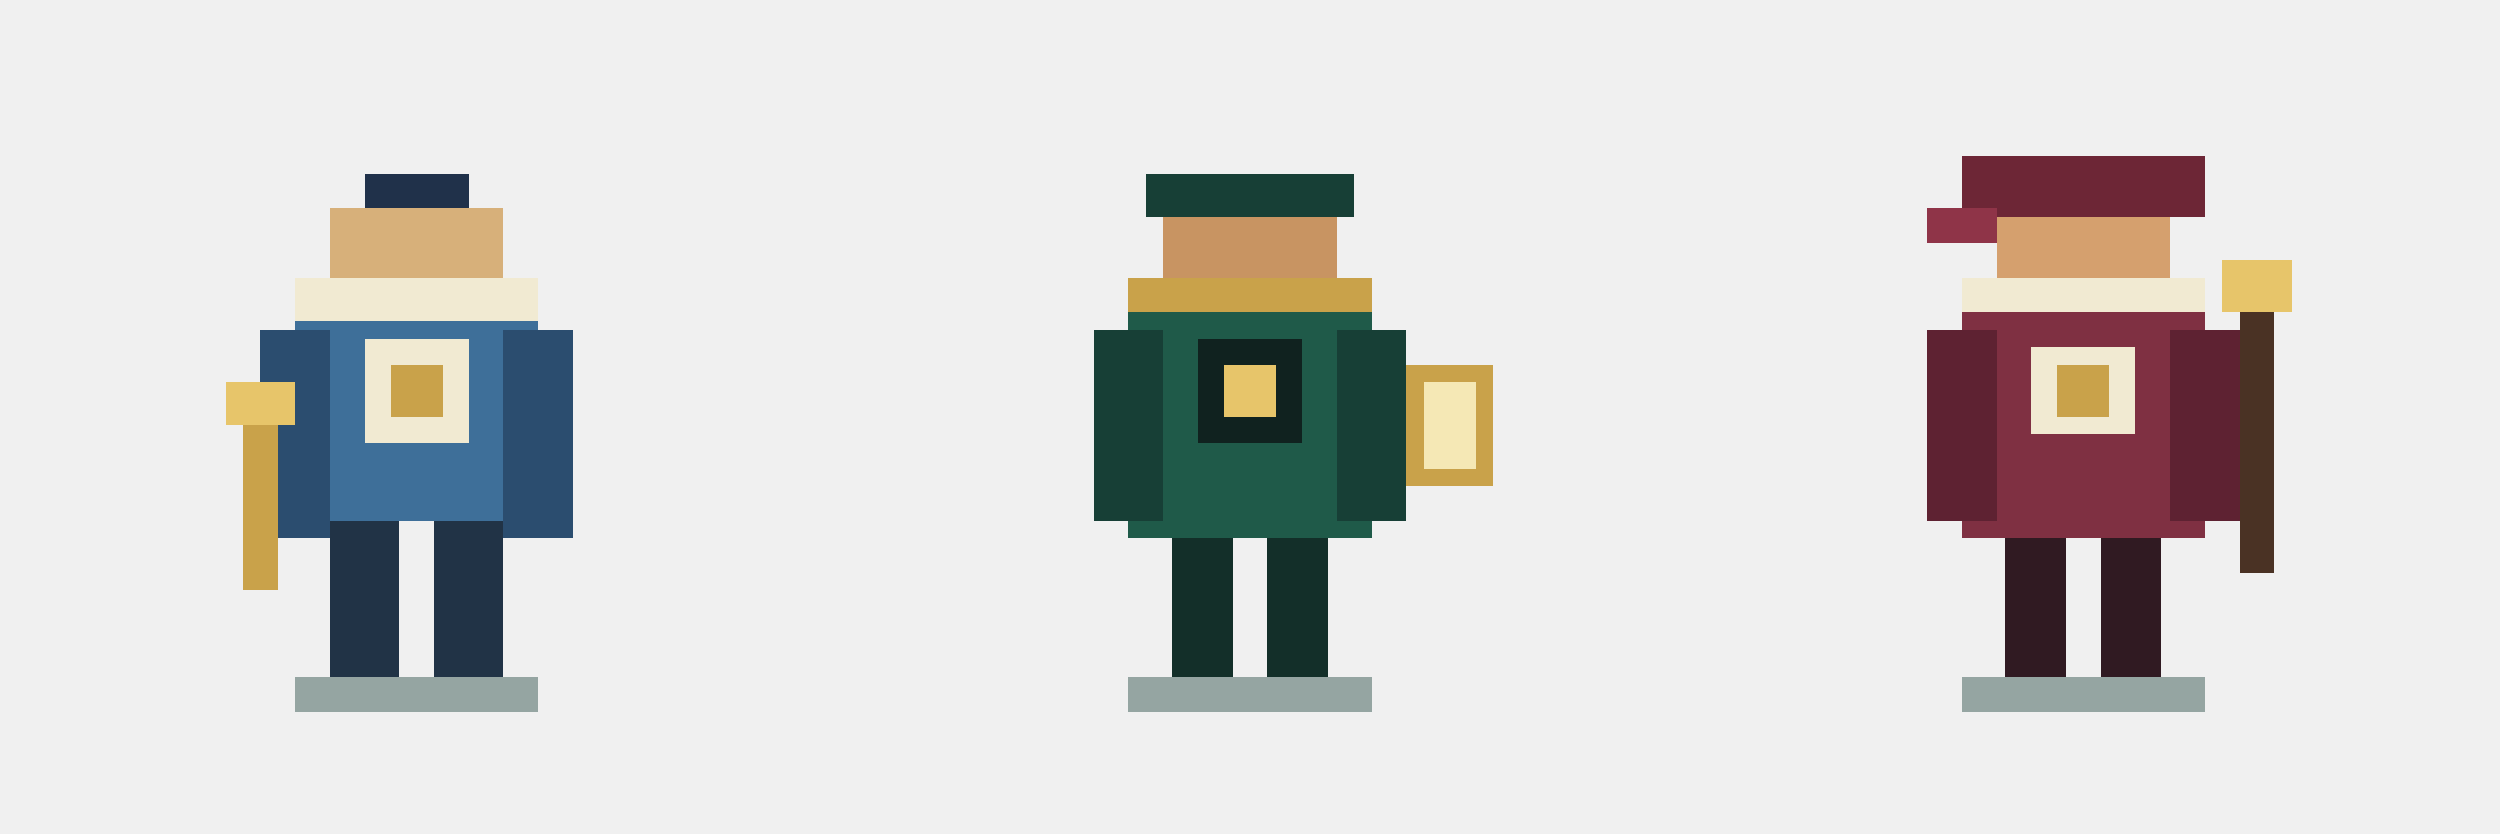
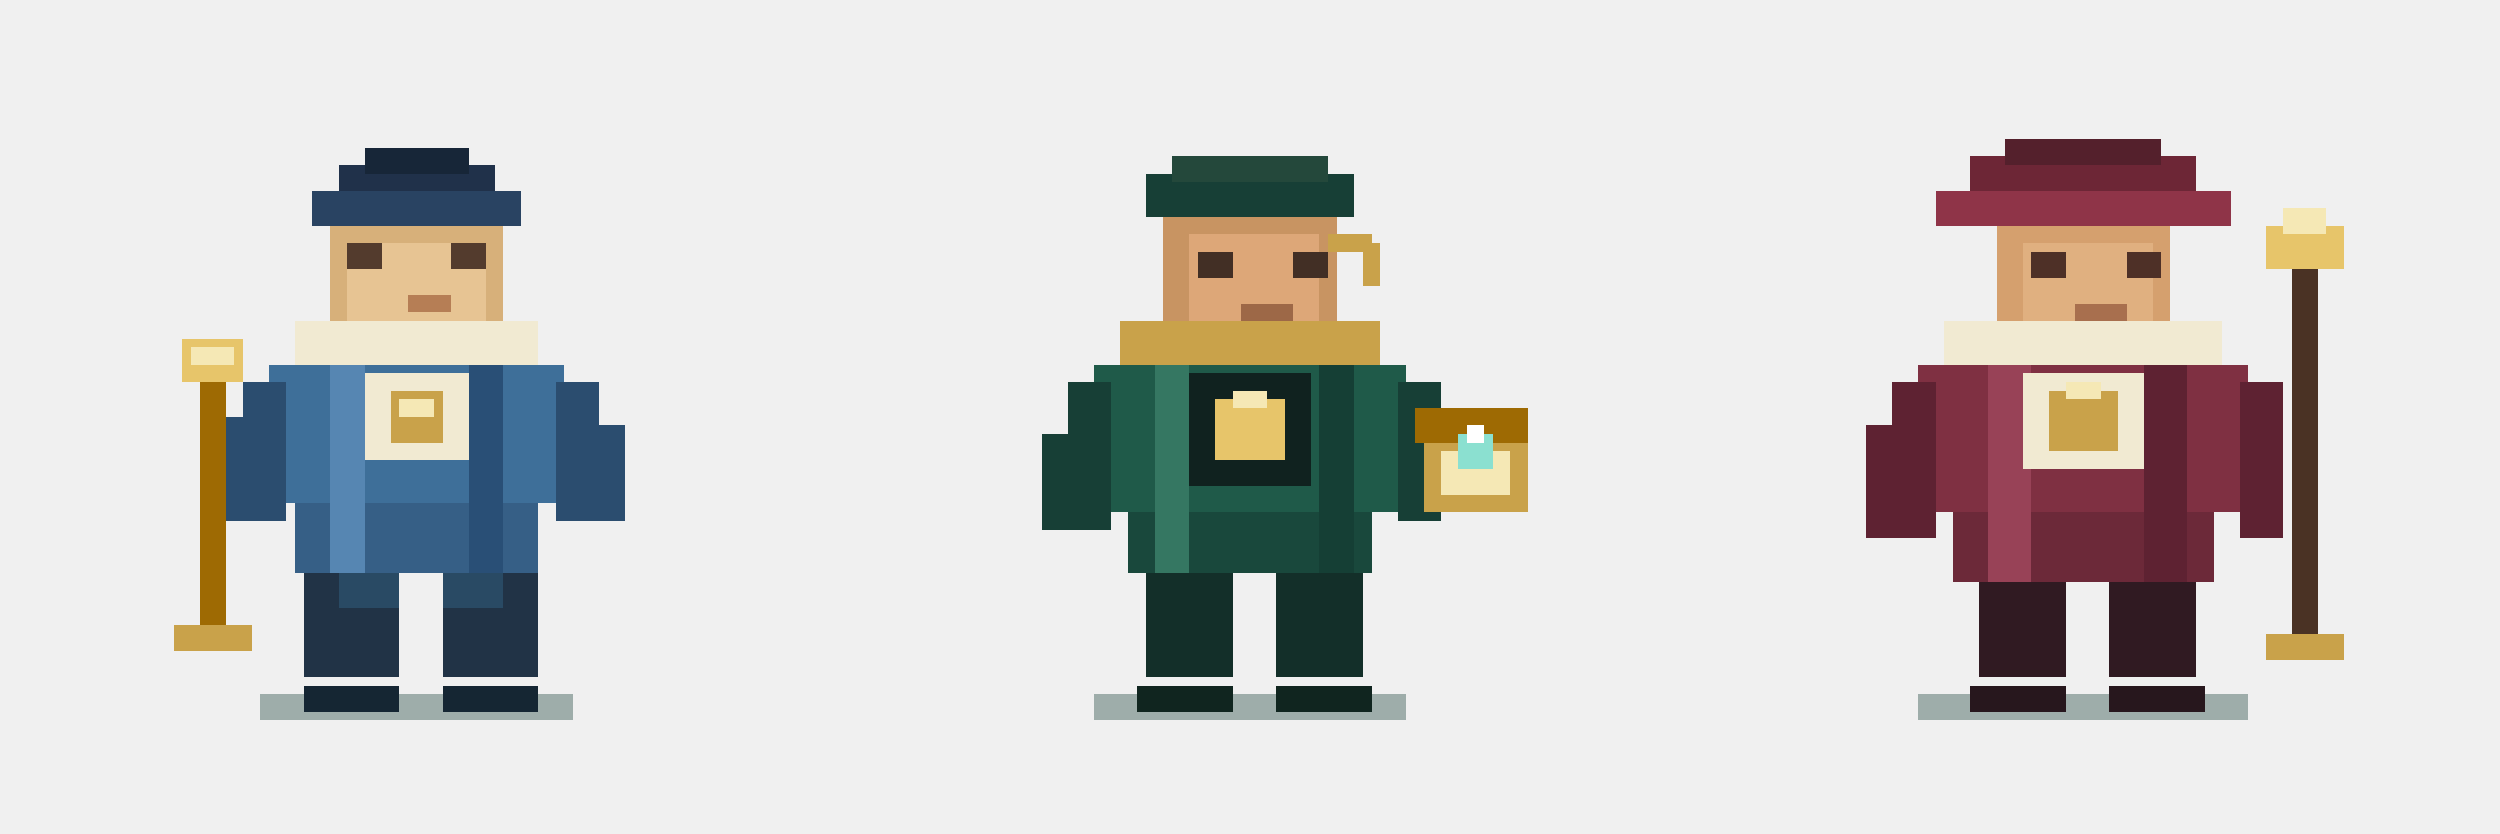
<svg xmlns="http://www.w3.org/2000/svg" width="288" height="96" viewBox="0 0 288 96" shape-rendering="crispEdges">
  <g transform="translate(0 0)">
-     <rect x="34" y="78" width="28" height="4" fill="#173f36" opacity=".42" />
-     <rect x="38" y="24" width="20" height="8" fill="#d7b07a" />
-     <rect x="42" y="20" width="12" height="4" fill="#20314a" />
-     <rect x="34" y="32" width="28" height="28" fill="#3e6f99" />
-     <rect x="30" y="38" width="8" height="24" fill="#2b4d6f" />
-     <rect x="58" y="38" width="8" height="24" fill="#2b4d6f" />
-     <rect x="38" y="60" width="8" height="18" fill="#213346" />
-     <rect x="50" y="60" width="8" height="18" fill="#213346" />
-     <rect x="34" y="32" width="28" height="5" fill="#f1ead2" />
-     <rect x="42" y="39" width="12" height="12" fill="#f1ead2" />
-     <rect x="45" y="42" width="6" height="6" fill="#c9a24a" />
-     <rect x="28" y="48" width="4" height="20" fill="#c9a24a" />
-     <rect x="26" y="44" width="8" height="5" fill="#e7c56a" />
+     <rect x="30" y="80" width="36" height="3" fill="#173f36" opacity=".38" />
+     <rect x="35" y="79" width="11" height="3" fill="#152633" />
+     <rect x="51" y="79" width="11" height="3" fill="#152633" />
+     <rect x="39" y="19" width="18" height="3" fill="#20314a" />
+     <rect x="36" y="22" width="24" height="4" fill="#294362" />
+     <rect x="42" y="17" width="12" height="3" fill="#172638" />
+     <rect x="38" y="26" width="20" height="11" fill="#d7b07a" />
+     <rect x="40" y="28" width="16" height="9" fill="#e7c493" />
+     <rect x="40" y="28" width="4" height="3" fill="#533b2d" />
+     <rect x="52" y="28" width="4" height="3" fill="#533b2d" />
+     <rect x="47" y="34" width="5" height="2" fill="#b67e55" />
+     <rect x="34" y="37" width="28" height="5" fill="#f1ead2" />
+     <rect x="31" y="42" width="34" height="16" fill="#3e6f99" />
+     <rect x="34" y="58" width="28" height="8" fill="#365f86" />
+     <rect x="38" y="42" width="4" height="24" fill="#5686b2" />
+     <rect x="54" y="42" width="4" height="24" fill="#294f76" />
+     <rect x="28" y="44" width="5" height="16" fill="#2b4d6f" />
+     <rect x="25" y="48" width="4" height="12" fill="#2b4d6f" />
+     <rect x="64" y="44" width="5" height="16" fill="#2b4d6f" />
+     <rect x="68" y="49" width="4" height="11" fill="#2b4d6f" />
+     <rect x="42" y="43" width="12" height="10" fill="#f1ead2" />
+     <rect x="45" y="45" width="6" height="6" fill="#c9a24a" />
+     <rect x="46" y="46" width="4" height="2" fill="#f5e8b5" />
+     <rect x="35" y="66" width="11" height="12" fill="#213346" />
+     <rect x="51" y="66" width="11" height="12" fill="#213346" />
+     <rect x="39" y="66" width="7" height="4" fill="#294a64" />
+     <rect x="51" y="66" width="7" height="4" fill="#294a64" />
+     <rect x="23" y="42" width="3" height="31" fill="#9e6a03" />
+     <rect x="21" y="39" width="7" height="5" fill="#e7c56a" />
+     <rect x="22" y="40" width="5" height="2" fill="#f5e8b5" />
+     <rect x="20" y="72" width="9" height="3" fill="#c9a24a" />
  </g>
  <g transform="translate(96 0)">
-     <rect x="34" y="78" width="28" height="4" fill="#173f36" opacity=".42" />
-     <rect x="38" y="24" width="20" height="8" fill="#c89462" />
+     <rect x="30" y="80" width="36" height="3" fill="#173f36" opacity=".38" />
+     <rect x="35" y="79" width="11" height="3" fill="#10251f" />
+     <rect x="51" y="79" width="11" height="3" fill="#10251f" />
    <rect x="36" y="20" width="24" height="5" fill="#173f36" />
-     <rect x="34" y="32" width="28" height="30" fill="#1f5a49" />
-     <rect x="30" y="38" width="8" height="22" fill="#173f36" />
-     <rect x="58" y="38" width="8" height="22" fill="#173f36" />
-     <rect x="39" y="62" width="7" height="16" fill="#132f29" />
-     <rect x="50" y="62" width="7" height="16" fill="#132f29" />
-     <rect x="34" y="32" width="28" height="4" fill="#c9a24a" />
-     <rect x="42" y="39" width="12" height="12" fill="#10221f" />
-     <rect x="45" y="42" width="6" height="6" fill="#e7c56a" />
-     <rect x="66" y="42" width="10" height="14" fill="#c9a24a" />
-     <rect x="68" y="44" width="6" height="10" fill="#f5e8b5" />
+     <rect x="39" y="18" width="18" height="3" fill="#24483b" />
+     <rect x="38" y="25" width="20" height="12" fill="#c89462" />
+     <rect x="41" y="27" width="15" height="10" fill="#dda778" />
+     <rect x="42" y="29" width="4" height="3" fill="#422f25" />
+     <rect x="53" y="29" width="4" height="3" fill="#422f25" />
+     <rect x="47" y="35" width="6" height="2" fill="#9d6847" />
+     <rect x="33" y="37" width="30" height="5" fill="#c9a24a" />
+     <rect x="30" y="42" width="36" height="17" fill="#1f5a49" />
+     <rect x="34" y="59" width="28" height="7" fill="#19483c" />
+     <rect x="37" y="42" width="4" height="24" fill="#357762" />
+     <rect x="56" y="42" width="4" height="24" fill="#153f35" />
+     <rect x="27" y="44" width="5" height="17" fill="#173f36" />
+     <rect x="24" y="50" width="4" height="11" fill="#173f36" />
+     <rect x="65" y="44" width="5" height="16" fill="#173f36" />
+     <rect x="41" y="43" width="14" height="13" fill="#10221f" />
+     <rect x="44" y="46" width="8" height="7" fill="#e7c56a" />
+     <rect x="46" y="45" width="4" height="2" fill="#f5e8b5" />
+     <rect x="36" y="66" width="10" height="12" fill="#132f29" />
+     <rect x="51" y="66" width="10" height="12" fill="#132f29" />
+     <rect x="67" y="47" width="13" height="4" fill="#9e6a03" />
+     <rect x="68" y="51" width="12" height="8" fill="#c9a24a" />
+     <rect x="70" y="52" width="8" height="5" fill="#f5e8b5" />
+     <rect x="72" y="50" width="4" height="4" fill="#8be0d0" />
+     <rect x="73" y="49" width="2" height="2" fill="#ffffff" />
+     <rect x="57" y="27" width="5" height="2" fill="#c9a24a" />
+     <rect x="61" y="28" width="2" height="5" fill="#c9a24a" />
  </g>
  <g transform="translate(192 0)">
-     <rect x="34" y="78" width="28" height="4" fill="#173f36" opacity=".42" />
-     <rect x="38" y="24" width="20" height="8" fill="#d5a06e" />
-     <rect x="34" y="18" width="28" height="7" fill="#6d2636" />
-     <rect x="30" y="24" width="8" height="4" fill="#8f3448" />
-     <rect x="34" y="32" width="28" height="30" fill="#7f3042" />
-     <rect x="30" y="38" width="8" height="22" fill="#5e2232" />
-     <rect x="58" y="38" width="8" height="22" fill="#5e2232" />
-     <rect x="39" y="62" width="7" height="16" fill="#301a22" />
-     <rect x="50" y="62" width="7" height="16" fill="#301a22" />
-     <rect x="34" y="32" width="28" height="4" fill="#f1ead2" />
-     <rect x="42" y="40" width="12" height="10" fill="#f1ead2" />
-     <rect x="45" y="42" width="6" height="6" fill="#c9a24a" />
-     <rect x="66" y="34" width="4" height="32" fill="#4a3224" />
-     <rect x="64" y="30" width="8" height="6" fill="#e7c56a" />
+     <rect x="29" y="80" width="38" height="3" fill="#173f36" opacity=".38" />
+     <rect x="35" y="79" width="11" height="3" fill="#27171d" />
+     <rect x="51" y="79" width="11" height="3" fill="#27171d" />
+     <rect x="35" y="18" width="26" height="5" fill="#6d2636" />
+     <rect x="31" y="22" width="34" height="4" fill="#8f3448" />
+     <rect x="39" y="16" width="18" height="3" fill="#54202c" />
+     <rect x="38" y="26" width="20" height="11" fill="#d5a06e" />
+     <rect x="41" y="28" width="15" height="9" fill="#e0b080" />
+     <rect x="42" y="29" width="4" height="3" fill="#4e3027" />
+     <rect x="53" y="29" width="4" height="3" fill="#4e3027" />
+     <rect x="47" y="35" width="6" height="2" fill="#a86f4e" />
+     <rect x="32" y="37" width="32" height="5" fill="#f1ead2" />
+     <rect x="29" y="42" width="38" height="17" fill="#7f3042" />
+     <rect x="33" y="59" width="30" height="8" fill="#6c2939" />
+     <rect x="37" y="42" width="5" height="25" fill="#984257" />
+     <rect x="55" y="42" width="5" height="25" fill="#5e2232" />
+     <rect x="26" y="44" width="5" height="18" fill="#5e2232" />
+     <rect x="23" y="49" width="4" height="13" fill="#5e2232" />
+     <rect x="66" y="44" width="5" height="18" fill="#5e2232" />
+     <rect x="41" y="43" width="14" height="11" fill="#f1ead2" />
+     <rect x="44" y="45" width="8" height="7" fill="#c9a24a" />
+     <rect x="46" y="44" width="4" height="2" fill="#f5e8b5" />
+     <rect x="36" y="67" width="10" height="11" fill="#301a22" />
+     <rect x="51" y="67" width="10" height="11" fill="#301a22" />
+     <rect x="72" y="29" width="3" height="45" fill="#4a3224" />
+     <rect x="69" y="26" width="9" height="5" fill="#e7c56a" />
+     <rect x="71" y="24" width="5" height="3" fill="#f5e8b5" />
+     <rect x="69" y="73" width="9" height="3" fill="#c9a24a" />
  </g>
</svg>
